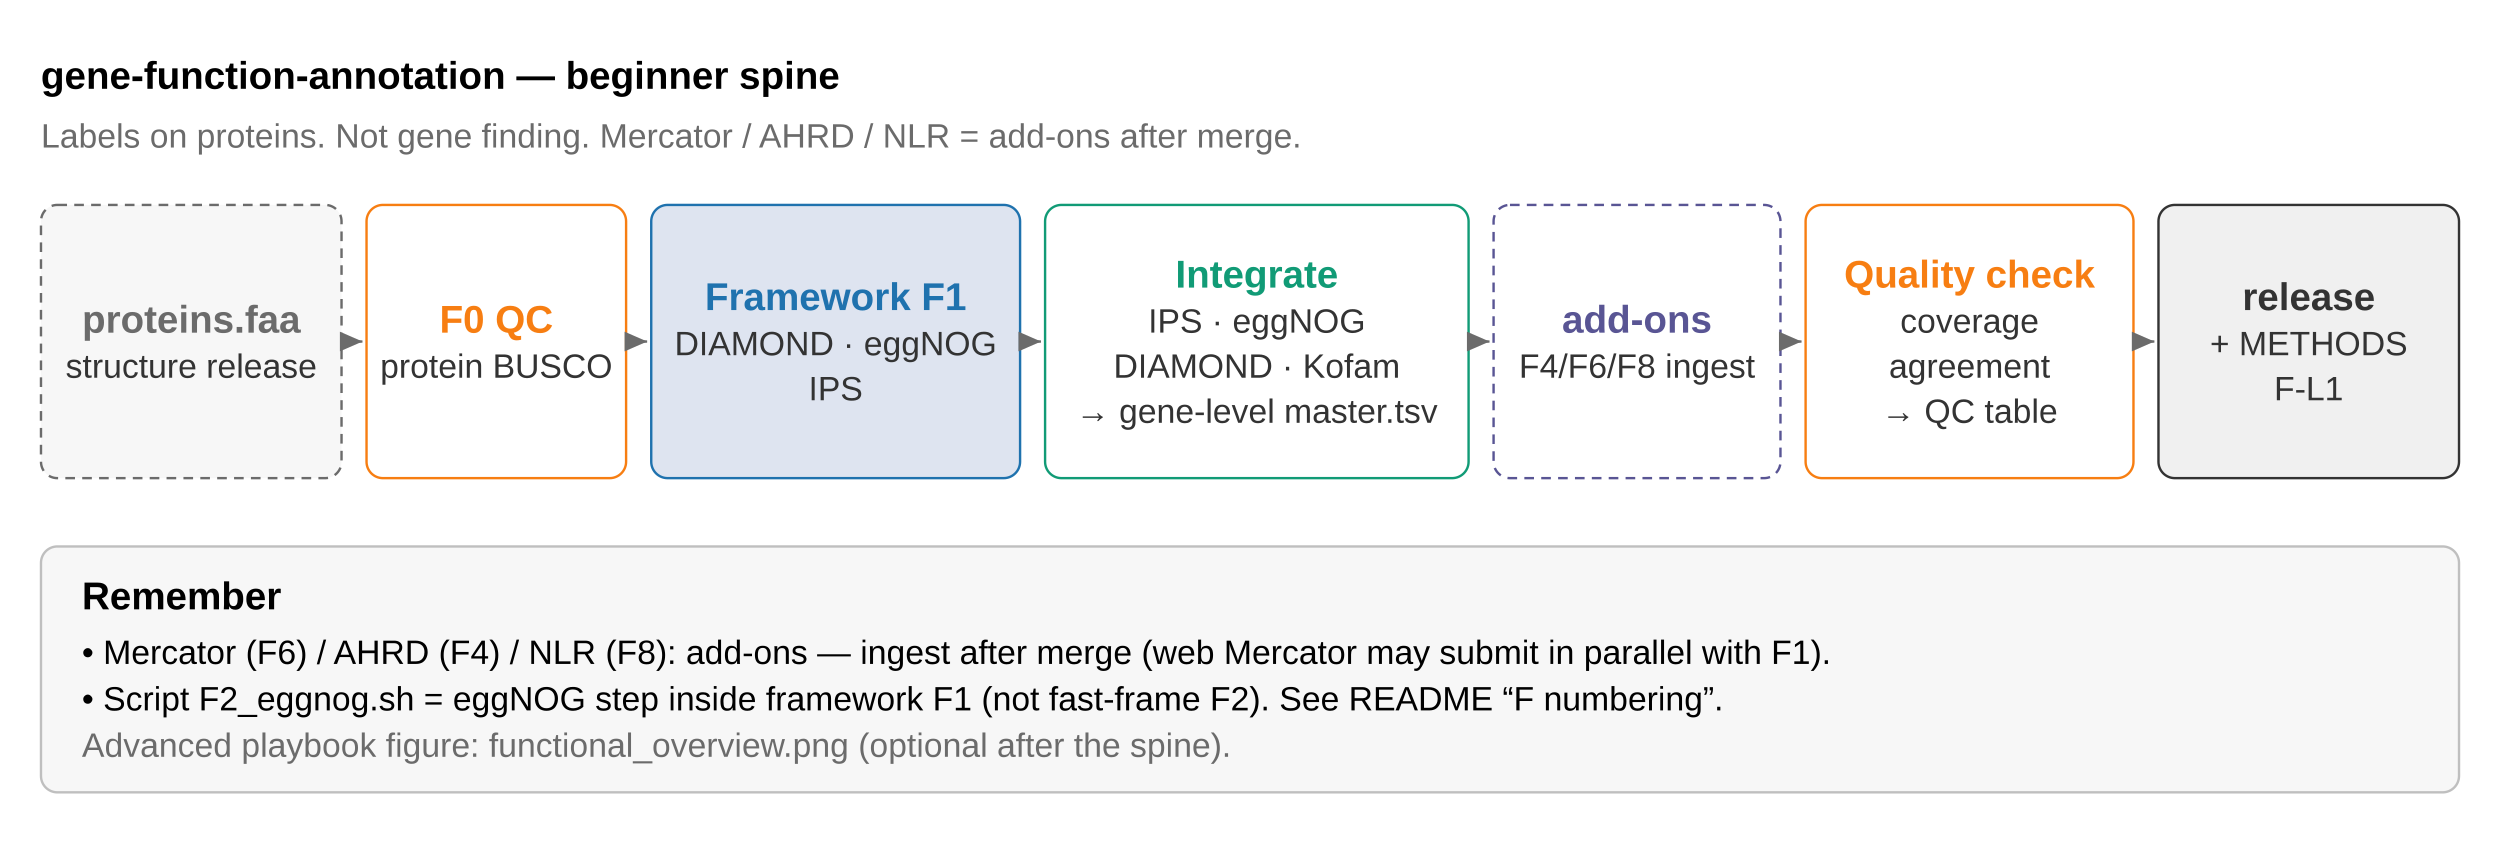
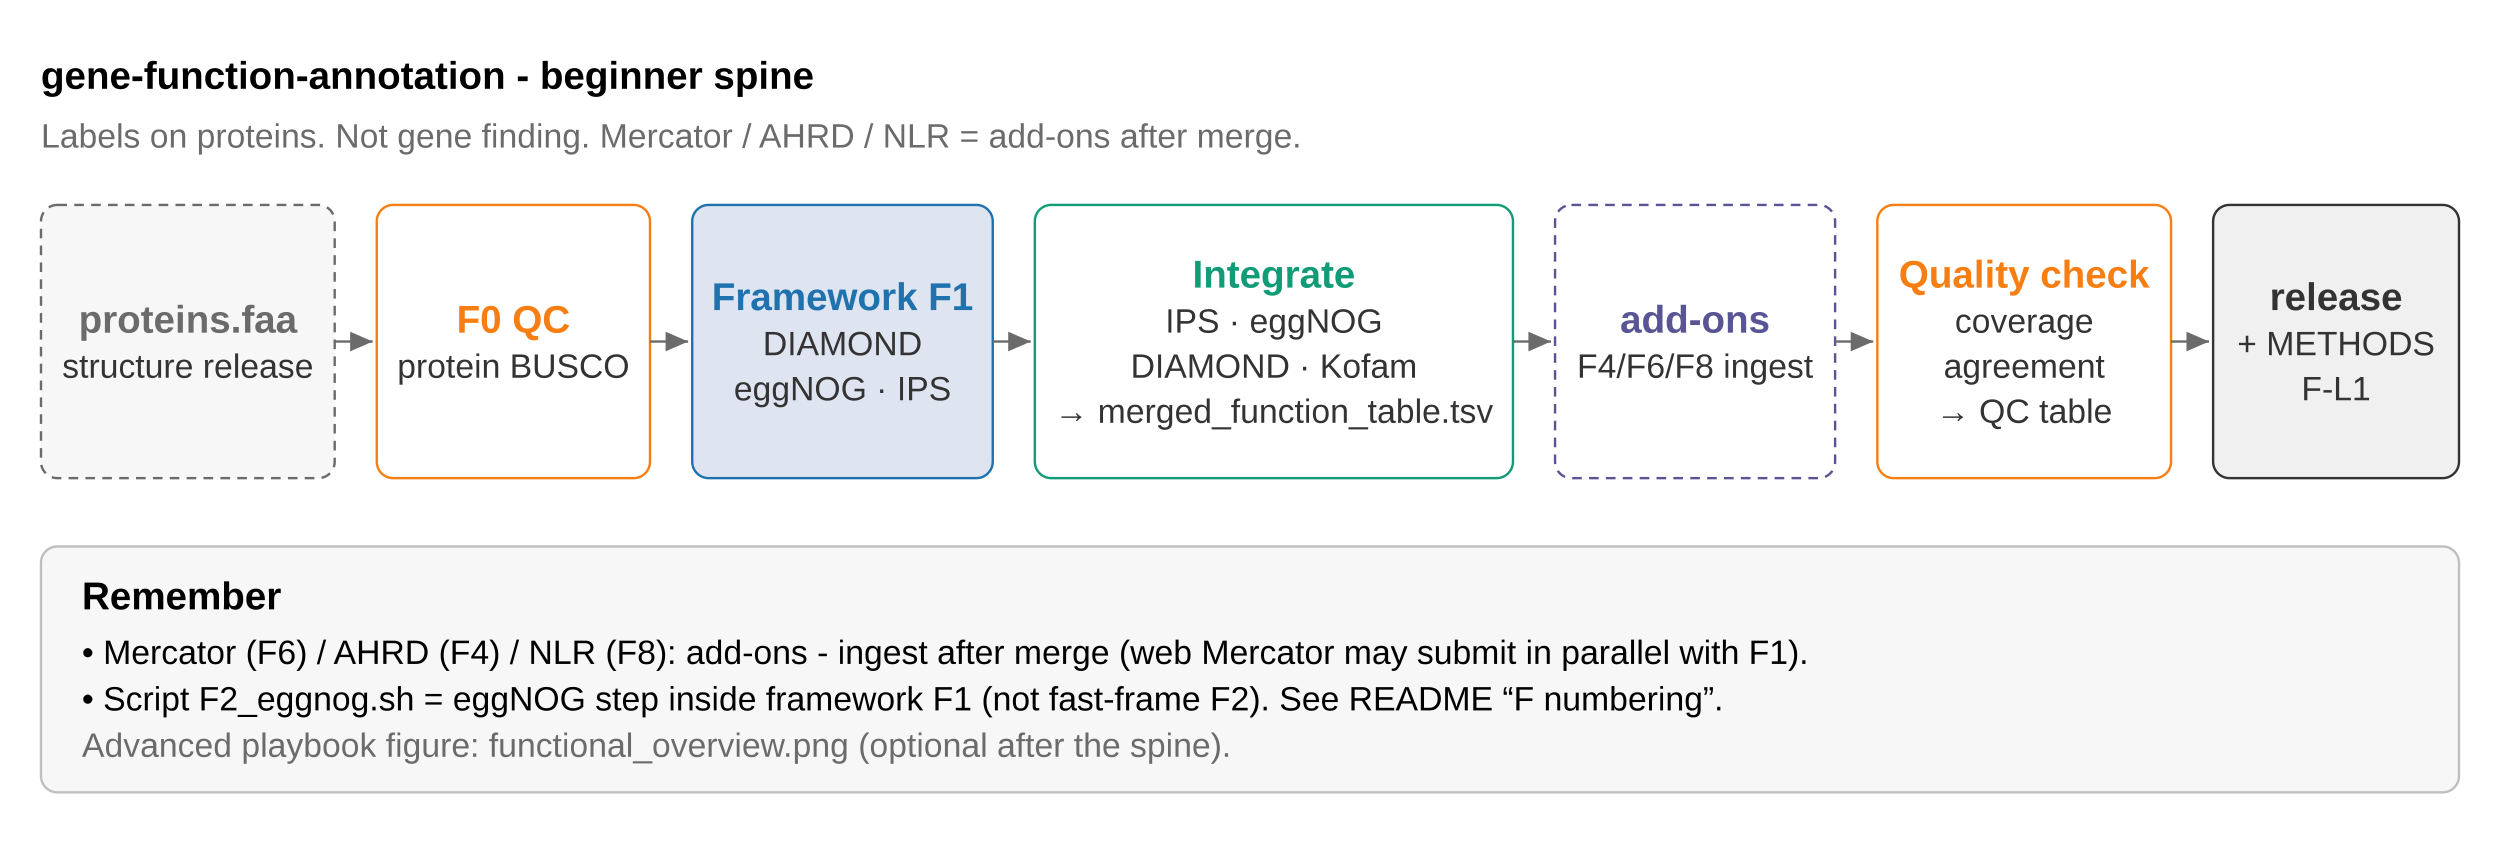
<svg xmlns="http://www.w3.org/2000/svg" width="183mm" height="62mm" viewBox="0 0 183 62">
  <defs>
    <marker id="arr" viewBox="0 0 6 6" refX="5.5" refY="3" markerWidth="1.8" markerHeight="1.8" markerUnits="userSpaceOnUse" orient="auto">
      <path d="M0,0.6 L5.5,3 L0,5.4 Z" fill="context-stroke" />
    </marker>
  </defs>
  <rect width="183" height="62" fill="#FFFFFF" />
-   <text x="3.00" y="6.50" font-family="Arial, Helvetica, sans-serif" font-size="2.822" font-weight="bold" fill="#000000" text-anchor="start">gene-function-annotation — beginner spine</text>
+   <text x="3.00" y="6.50" font-family="Arial, Helvetica, sans-serif" font-size="2.822" font-weight="bold" fill="#000000" text-anchor="start">gene-function-annotation - beginner spine</text>
  <text x="3.00" y="10.80" font-family="Arial, Helvetica, sans-serif" font-size="2.469" fill="#6B6B6B" text-anchor="start">Labels on proteins. Not gene finding. Mercator / AHRD / NLR = add-ons after merge.</text>
-   <rect x="3.00" y="15.00" width="22.00" height="20.00" rx="1.2" fill="#F7F7F7" stroke="#6B6B6B" stroke-width="0.176" stroke-dasharray="0.706 0.529" />
-   <text x="14.00" y="24.35" font-family="Arial, Helvetica, sans-serif" font-size="2.822" font-weight="bold" fill="#6B6B6B" text-anchor="middle">proteins.faa</text>
-   <text x="14.00" y="27.65" font-family="Arial, Helvetica, sans-serif" font-size="2.469" fill="#333333" text-anchor="middle">structure release</text>
-   <rect x="26.83" y="15.00" width="19.00" height="20.00" rx="1.2" fill="#FFFFFF" stroke="#F77E12" stroke-width="0.176" />
-   <text x="36.33" y="24.35" font-family="Arial, Helvetica, sans-serif" font-size="2.822" font-weight="bold" fill="#F77E12" text-anchor="middle">F0 QC</text>
-   <text x="36.33" y="27.65" font-family="Arial, Helvetica, sans-serif" font-size="2.469" fill="#333333" text-anchor="middle">protein BUSCO</text>
-   <line x1="25.00" y1="25.00" x2="26.53" y2="25.00" stroke="#6B6B6B" stroke-width="0.176" marker-end="url(#arr)" />
-   <rect x="47.67" y="15.00" width="27.00" height="20.00" rx="1.2" fill="#DEE4F0" stroke="#1F72AE" stroke-width="0.176" />
-   <text x="61.17" y="22.70" font-family="Arial, Helvetica, sans-serif" font-size="2.822" font-weight="bold" fill="#1F72AE" text-anchor="middle">Framework F1</text>
-   <text x="61.17" y="26.00" font-family="Arial, Helvetica, sans-serif" font-size="2.469" fill="#333333" text-anchor="middle">DIAMOND · eggNOG</text>
-   <text x="61.17" y="29.30" font-family="Arial, Helvetica, sans-serif" font-size="2.469" fill="#333333" text-anchor="middle">IPS</text>
-   <line x1="45.83" y1="25.00" x2="47.37" y2="25.00" stroke="#6B6B6B" stroke-width="0.176" marker-end="url(#arr)" />
-   <rect x="76.50" y="15.00" width="31.00" height="20.00" rx="1.2" fill="#FFFFFF" stroke="#119B76" stroke-width="0.176" />
-   <text x="92.00" y="21.05" font-family="Arial, Helvetica, sans-serif" font-size="2.822" font-weight="bold" fill="#119B76" text-anchor="middle">Integrate</text>
-   <text x="92.00" y="24.35" font-family="Arial, Helvetica, sans-serif" font-size="2.469" fill="#333333" text-anchor="middle">IPS · eggNOG</text>
-   <text x="92.00" y="27.65" font-family="Arial, Helvetica, sans-serif" font-size="2.469" fill="#333333" text-anchor="middle">DIAMOND · Kofam</text>
-   <text x="92.00" y="30.95" font-family="Arial, Helvetica, sans-serif" font-size="2.469" fill="#333333" text-anchor="middle">→ gene-level master.tsv</text>
-   <line x1="74.67" y1="25.00" x2="76.20" y2="25.00" stroke="#6B6B6B" stroke-width="0.176" marker-end="url(#arr)" />
-   <rect x="109.33" y="15.00" width="21.00" height="20.00" rx="1.2" fill="#FFFFFF" stroke="#595594" stroke-width="0.176" stroke-dasharray="0.706 0.529" />
-   <text x="119.83" y="24.35" font-family="Arial, Helvetica, sans-serif" font-size="2.822" font-weight="bold" fill="#595594" text-anchor="middle">add-ons</text>
-   <text x="119.83" y="27.65" font-family="Arial, Helvetica, sans-serif" font-size="2.469" fill="#333333" text-anchor="middle">F4/F6/F8 ingest</text>
-   <line x1="107.50" y1="25.00" x2="109.03" y2="25.00" stroke="#6B6B6B" stroke-width="0.176" marker-end="url(#arr)" />
-   <rect x="132.17" y="15.00" width="24.00" height="20.00" rx="1.2" fill="#FFFFFF" stroke="#F77E12" stroke-width="0.176" />
-   <text x="144.17" y="21.05" font-family="Arial, Helvetica, sans-serif" font-size="2.822" font-weight="bold" fill="#F77E12" text-anchor="middle">Quality check</text>
-   <text x="144.17" y="24.35" font-family="Arial, Helvetica, sans-serif" font-size="2.469" fill="#333333" text-anchor="middle">coverage</text>
-   <text x="144.17" y="27.65" font-family="Arial, Helvetica, sans-serif" font-size="2.469" fill="#333333" text-anchor="middle">agreement</text>
-   <text x="144.17" y="30.95" font-family="Arial, Helvetica, sans-serif" font-size="2.469" fill="#333333" text-anchor="middle">→ QC table</text>
-   <line x1="130.33" y1="25.00" x2="131.87" y2="25.00" stroke="#6B6B6B" stroke-width="0.176" marker-end="url(#arr)" />
-   <rect x="158.00" y="15.00" width="22.00" height="20.00" rx="1.2" fill="#F0F0F0" stroke="#333333" stroke-width="0.176" />
-   <text x="169.00" y="22.70" font-family="Arial, Helvetica, sans-serif" font-size="2.822" font-weight="bold" fill="#333333" text-anchor="middle">release</text>
-   <text x="169.00" y="26.00" font-family="Arial, Helvetica, sans-serif" font-size="2.469" fill="#333333" text-anchor="middle">+ METHODS</text>
-   <text x="169.00" y="29.30" font-family="Arial, Helvetica, sans-serif" font-size="2.469" fill="#333333" text-anchor="middle">F-L1</text>
-   <line x1="156.17" y1="25.00" x2="157.70" y2="25.00" stroke="#6B6B6B" stroke-width="0.176" marker-end="url(#arr)" />
+   <rect x="3.00" y="15.00" width="21.50" height="20.00" rx="1.2" fill="#F7F7F7" stroke="#6B6B6B" stroke-width="0.176" stroke-dasharray="0.706 0.529" />
+   <text x="13.75" y="24.35" font-family="Arial, Helvetica, sans-serif" font-size="2.822" font-weight="bold" fill="#6B6B6B" text-anchor="middle">proteins.faa</text>
+   <text x="13.75" y="27.65" font-family="Arial, Helvetica, sans-serif" font-size="2.469" fill="#333333" text-anchor="middle">structure release</text>
+   <rect x="27.58" y="15.00" width="20.00" height="20.00" rx="1.2" fill="#FFFFFF" stroke="#F77E12" stroke-width="0.176" />
+   <text x="37.58" y="24.35" font-family="Arial, Helvetica, sans-serif" font-size="2.822" font-weight="bold" fill="#F77E12" text-anchor="middle">F0 QC</text>
+   <text x="37.58" y="27.65" font-family="Arial, Helvetica, sans-serif" font-size="2.469" fill="#333333" text-anchor="middle">protein BUSCO</text>
+   <line x1="24.50" y1="25.00" x2="27.28" y2="25.00" stroke="#6B6B6B" stroke-width="0.176" marker-end="url(#arr)" />
+   <rect x="50.67" y="15.00" width="22.00" height="20.00" rx="1.2" fill="#DEE4F0" stroke="#1F72AE" stroke-width="0.176" />
+   <text x="61.67" y="22.70" font-family="Arial, Helvetica, sans-serif" font-size="2.822" font-weight="bold" fill="#1F72AE" text-anchor="middle">Framework F1</text>
+   <text x="61.67" y="26.00" font-family="Arial, Helvetica, sans-serif" font-size="2.469" fill="#333333" text-anchor="middle">DIAMOND</text>
+   <text x="61.67" y="29.30" font-family="Arial, Helvetica, sans-serif" font-size="2.469" fill="#333333" text-anchor="middle">eggNOG · IPS</text>
+   <line x1="47.58" y1="25.00" x2="50.37" y2="25.00" stroke="#6B6B6B" stroke-width="0.176" marker-end="url(#arr)" />
+   <rect x="75.75" y="15.00" width="35.00" height="20.00" rx="1.2" fill="#FFFFFF" stroke="#119B76" stroke-width="0.176" />
+   <text x="93.25" y="21.05" font-family="Arial, Helvetica, sans-serif" font-size="2.822" font-weight="bold" fill="#119B76" text-anchor="middle">Integrate</text>
+   <text x="93.25" y="24.35" font-family="Arial, Helvetica, sans-serif" font-size="2.469" fill="#333333" text-anchor="middle">IPS · eggNOG</text>
+   <text x="93.25" y="27.65" font-family="Arial, Helvetica, sans-serif" font-size="2.469" fill="#333333" text-anchor="middle">DIAMOND · Kofam</text>
+   <text x="93.25" y="30.95" font-family="Arial, Helvetica, sans-serif" font-size="2.469" fill="#333333" text-anchor="middle">→ merged_function_table.tsv</text>
+   <line x1="72.67" y1="25.00" x2="75.45" y2="25.00" stroke="#6B6B6B" stroke-width="0.176" marker-end="url(#arr)" />
+   <rect x="113.83" y="15.00" width="20.50" height="20.00" rx="1.2" fill="#FFFFFF" stroke="#595594" stroke-width="0.176" stroke-dasharray="0.706 0.529" />
+   <text x="124.08" y="24.35" font-family="Arial, Helvetica, sans-serif" font-size="2.822" font-weight="bold" fill="#595594" text-anchor="middle">add-ons</text>
+   <text x="124.08" y="27.65" font-family="Arial, Helvetica, sans-serif" font-size="2.469" fill="#333333" text-anchor="middle">F4/F6/F8 ingest</text>
+   <line x1="110.75" y1="25.00" x2="113.53" y2="25.00" stroke="#6B6B6B" stroke-width="0.176" marker-end="url(#arr)" />
+   <rect x="137.42" y="15.00" width="21.50" height="20.00" rx="1.2" fill="#FFFFFF" stroke="#F77E12" stroke-width="0.176" />
+   <text x="148.17" y="21.05" font-family="Arial, Helvetica, sans-serif" font-size="2.822" font-weight="bold" fill="#F77E12" text-anchor="middle">Quality check</text>
+   <text x="148.17" y="24.35" font-family="Arial, Helvetica, sans-serif" font-size="2.469" fill="#333333" text-anchor="middle">coverage</text>
+   <text x="148.17" y="27.65" font-family="Arial, Helvetica, sans-serif" font-size="2.469" fill="#333333" text-anchor="middle">agreement</text>
+   <text x="148.17" y="30.95" font-family="Arial, Helvetica, sans-serif" font-size="2.469" fill="#333333" text-anchor="middle">→ QC table</text>
+   <line x1="134.33" y1="25.00" x2="137.12" y2="25.00" stroke="#6B6B6B" stroke-width="0.176" marker-end="url(#arr)" />
+   <rect x="162.00" y="15.00" width="18.00" height="20.00" rx="1.2" fill="#F0F0F0" stroke="#333333" stroke-width="0.176" />
+   <text x="171.00" y="22.70" font-family="Arial, Helvetica, sans-serif" font-size="2.822" font-weight="bold" fill="#333333" text-anchor="middle">release</text>
+   <text x="171.00" y="26.00" font-family="Arial, Helvetica, sans-serif" font-size="2.469" fill="#333333" text-anchor="middle">+ METHODS</text>
+   <text x="171.00" y="29.30" font-family="Arial, Helvetica, sans-serif" font-size="2.469" fill="#333333" text-anchor="middle">F-L1</text>
+   <line x1="158.92" y1="25.00" x2="161.70" y2="25.00" stroke="#6B6B6B" stroke-width="0.176" marker-end="url(#arr)" />
  <rect x="3.00" y="40.00" width="177.00" height="18.00" rx="1.2" fill="#F7F7F7" stroke="#BFBFBF" stroke-width="0.176" />
  <text x="6.00" y="44.60" font-family="Arial, Helvetica, sans-serif" font-size="2.822" font-weight="bold" fill="#000000" text-anchor="start">Remember</text>
-   <text x="6.00" y="48.60" font-family="Arial, Helvetica, sans-serif" font-size="2.469" fill="#000000" text-anchor="start">• Mercator (F6) / AHRD (F4) / NLR (F8): add-ons — ingest after merge (web Mercator may submit in parallel with F1).</text>
+   <text x="6.00" y="48.60" font-family="Arial, Helvetica, sans-serif" font-size="2.469" fill="#000000" text-anchor="start">• Mercator (F6) / AHRD (F4) / NLR (F8): add-ons - ingest after merge (web Mercator may submit in parallel with F1).</text>
  <text x="6.00" y="52.00" font-family="Arial, Helvetica, sans-serif" font-size="2.469" fill="#000000" text-anchor="start">• Script F2_eggnog.sh = eggNOG step inside framework F1 (not fast-frame F2). See README “F numbering”.</text>
  <text x="6.00" y="55.40" font-family="Arial, Helvetica, sans-serif" font-size="2.469" fill="#6B6B6B" text-anchor="start">Advanced playbook figure: functional_overview.png (optional after the spine).</text>
</svg>
